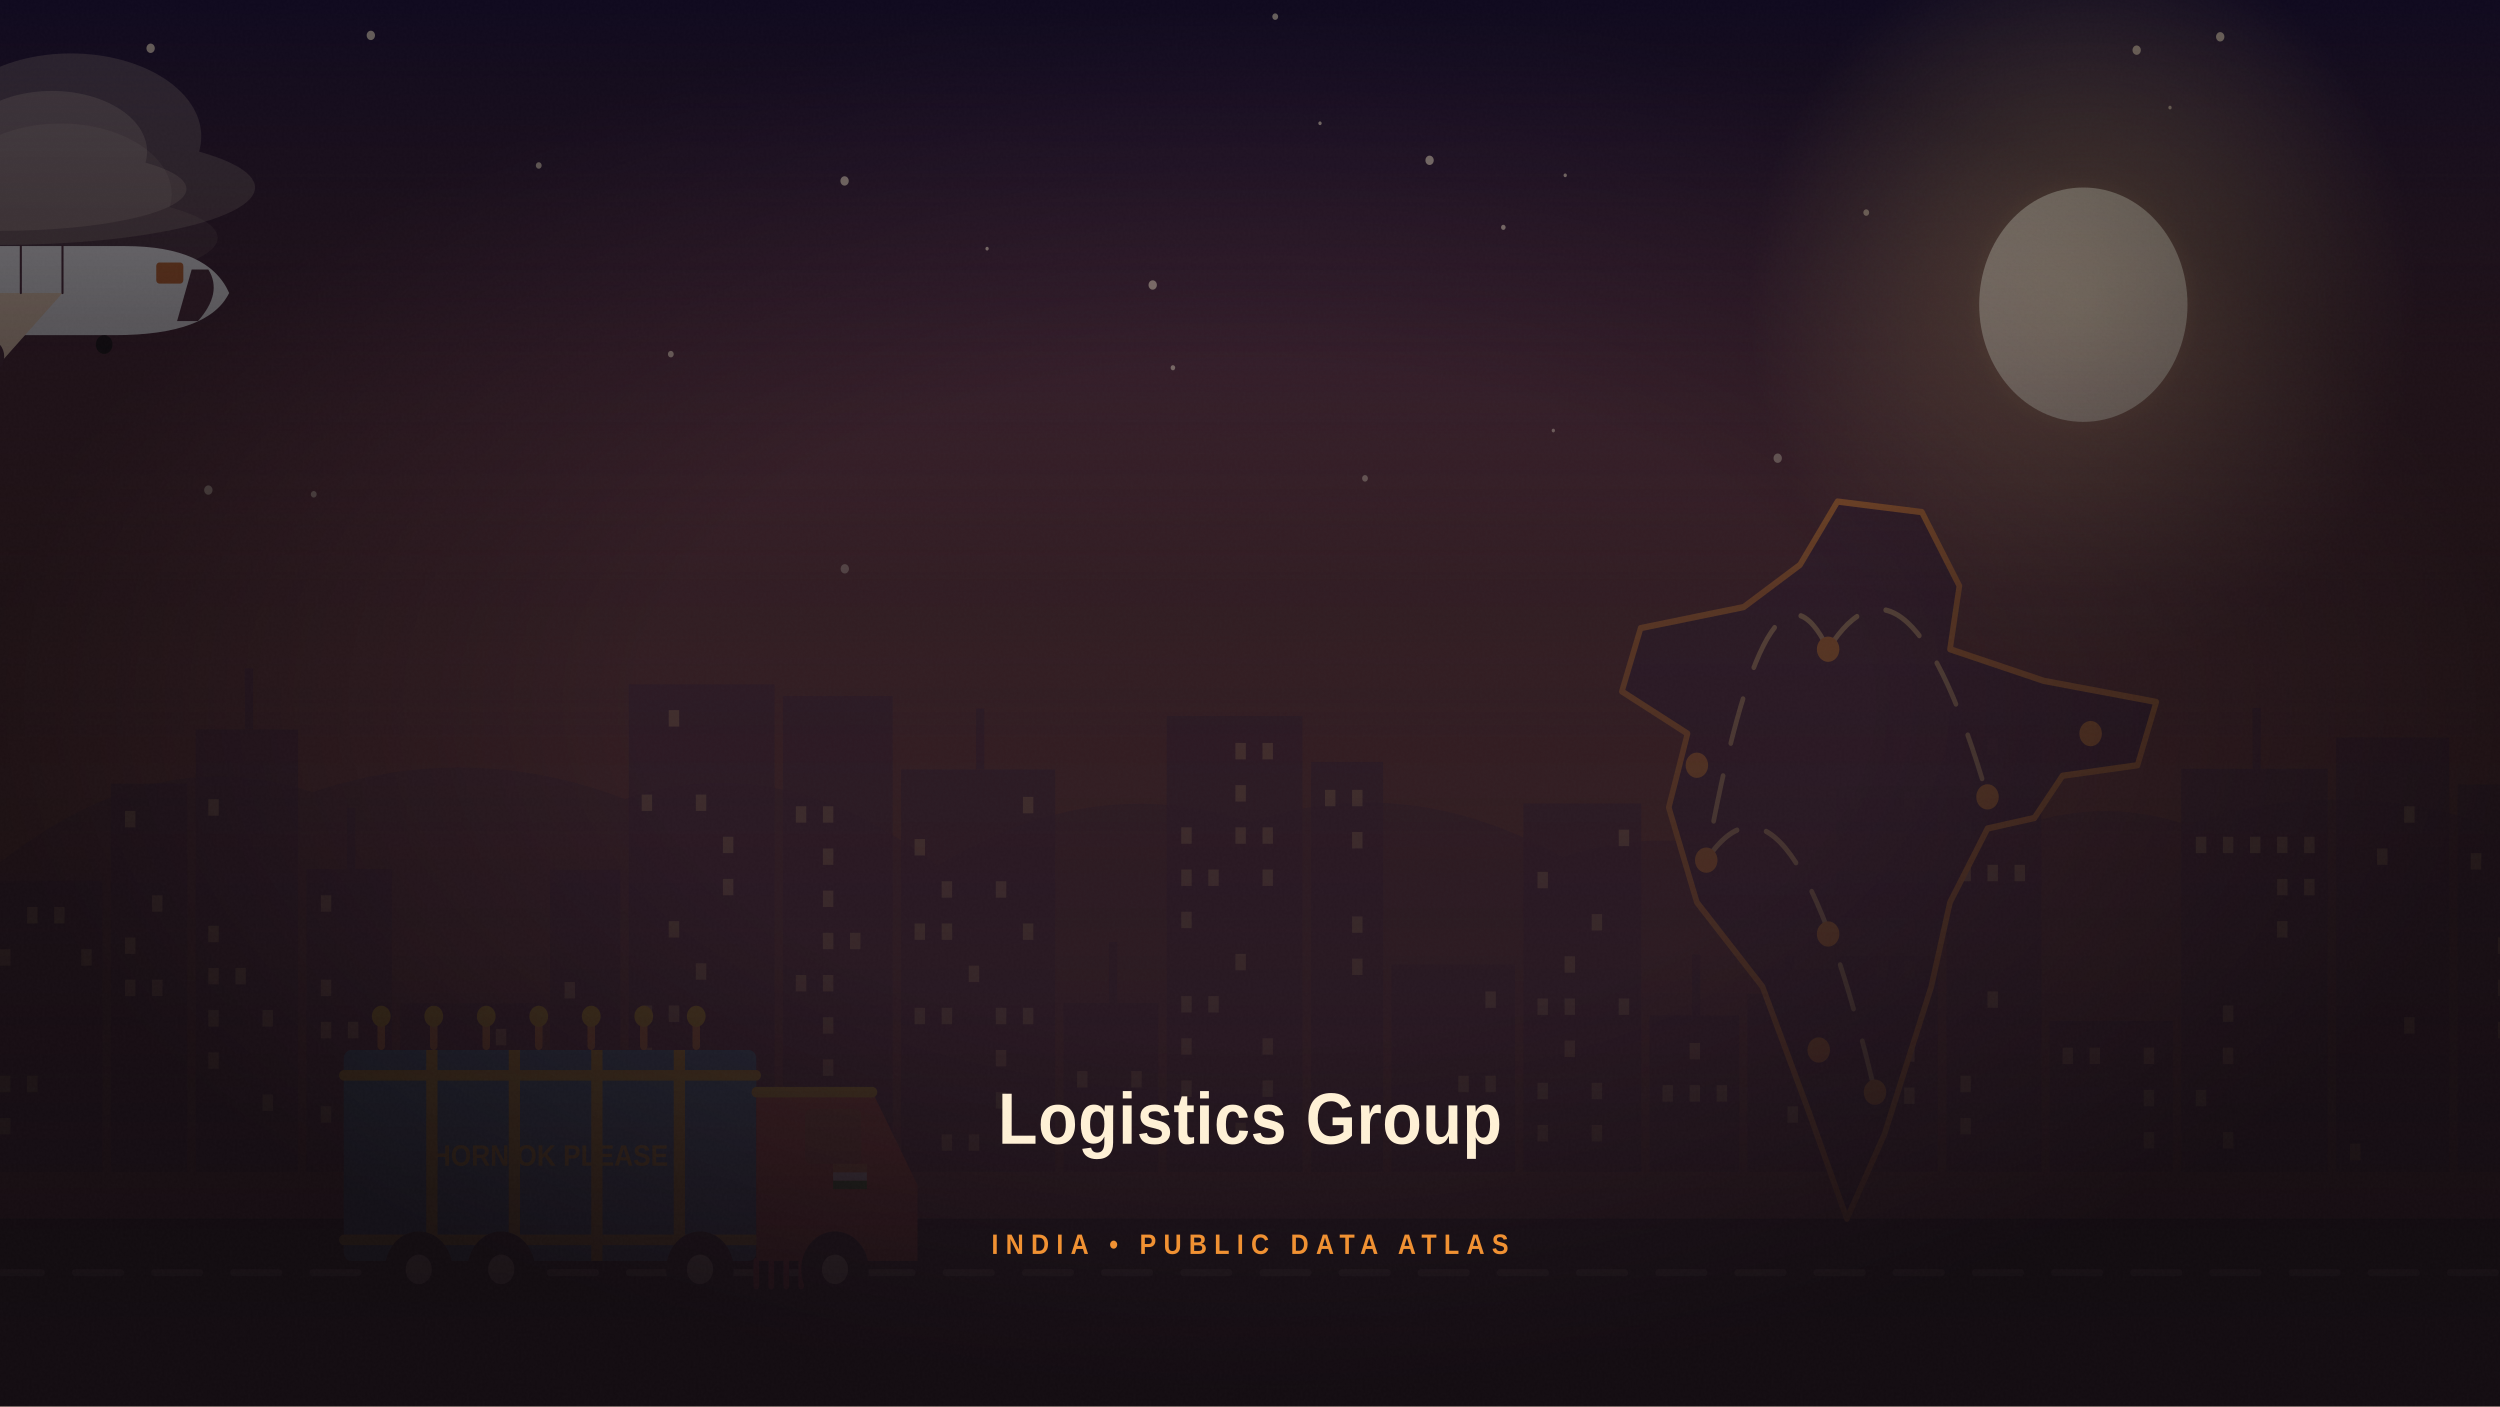
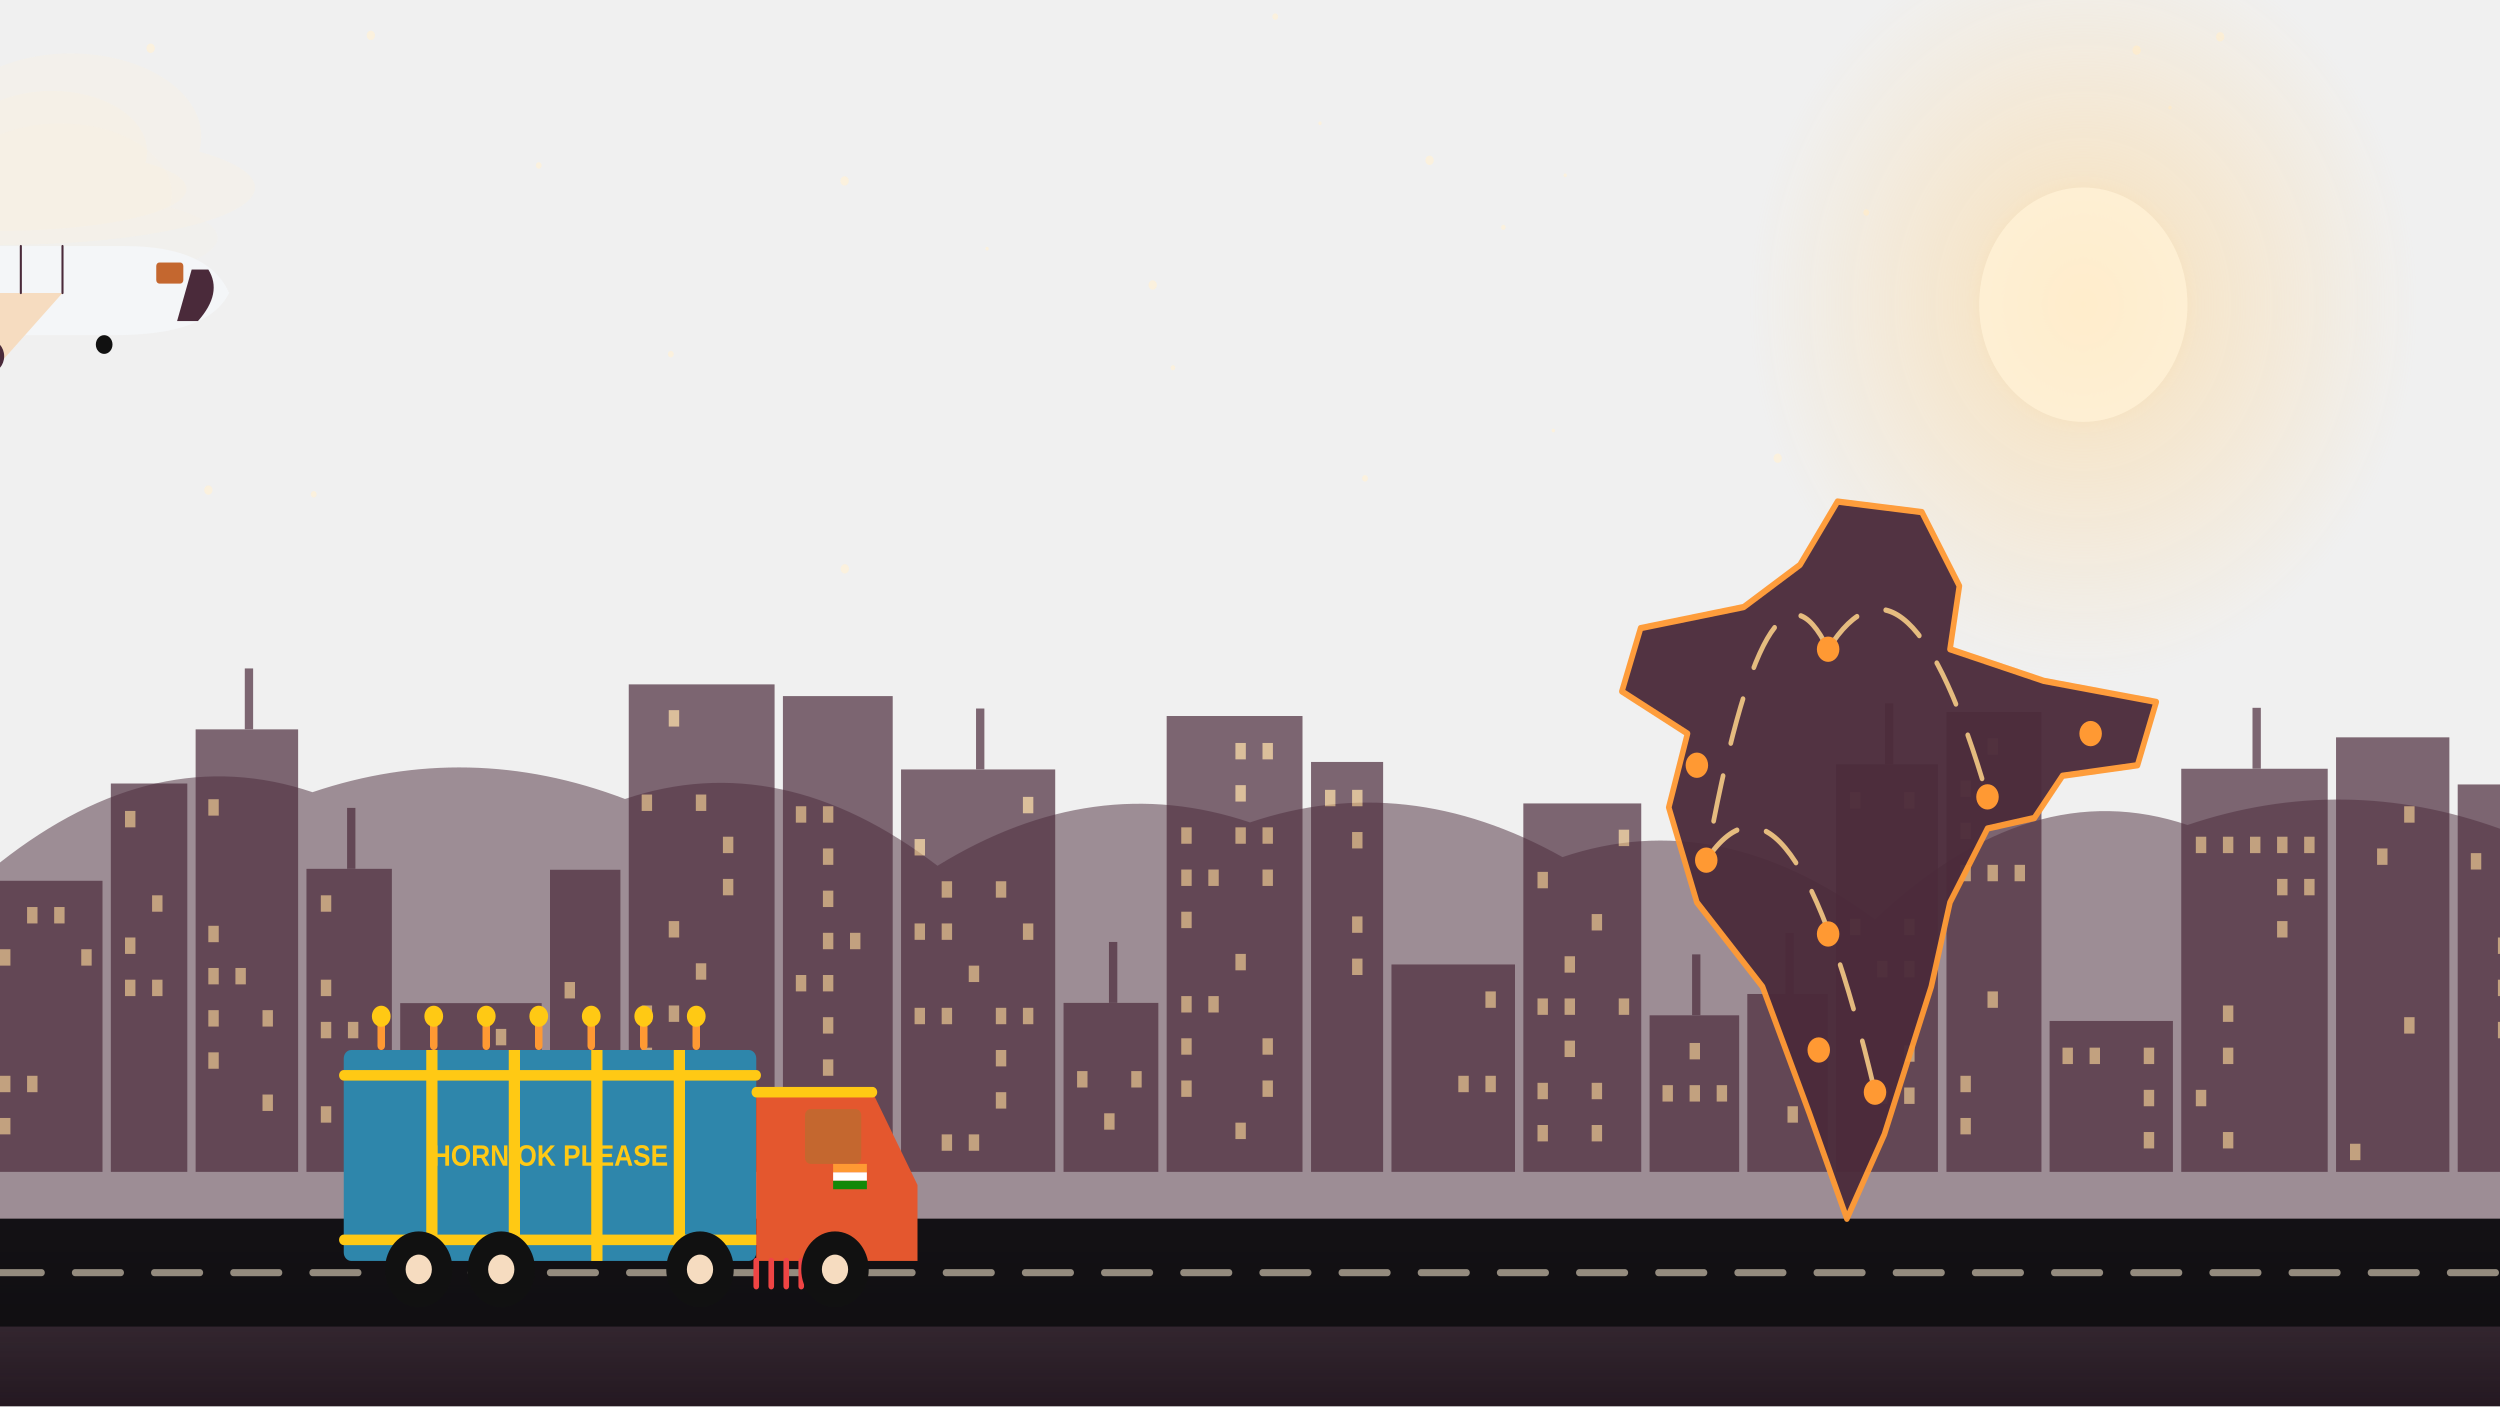
<svg xmlns="http://www.w3.org/2000/svg" viewBox="0 0 1600 900" preserveAspectRatio="xMidYMid slice" role="img" aria-hidden="true">
  <style>
.tw{animation:tw 4s ease-in-out infinite}
@keyframes tw{0%,100%{opacity:.2}50%{opacity:1}}
.rot{transform-box:view-box;transform-origin:0 0;animation:rot 16s linear infinite}
.rot-r{transform-box:view-box;transform-origin:0 0;animation:rot 12s linear infinite reverse}
.rot-slow{transform-box:view-box;transform-origin:0 0;animation:rot 40s linear infinite}
@keyframes rot{to{transform:rotate(360deg)}}
.swing{transform-box:view-box;transform-origin:0 0;animation:swing 5s ease-in-out infinite}
@keyframes swing{0%,100%{transform:rotate(-14deg)}50%{transform:rotate(14deg)}}
.needle{transform-box:view-box;transform-origin:0 0;animation:needle 7s ease-in-out infinite}
@keyframes needle{0%,100%{transform:rotate(-55deg)}60%{transform:rotate(38deg)}}
.smoke{transform-box:fill-box;transform-origin:center;animation:smoke 8s ease-out infinite;opacity:0}
@keyframes smoke{0%{transform:translate(0,0) scale(.5);opacity:0}20%{opacity:.5}100%{transform:translate(46px,-130px) scale(2);opacity:0}}
.bob{animation:bob 6s ease-in-out infinite}
@keyframes bob{50%{transform:translateY(7px)}}
.float{animation:float 7s ease-in-out infinite}
@keyframes float{50%{transform:translateY(-16px)}}
.drift{animation:drift 90s linear infinite}
@keyframes drift{from{transform:translateX(-420px)}to{transform:translateX(1320px)}}
.drive{animation:drive 16s linear infinite}
@keyframes drive{from{transform:translateX(-360px)}to{transform:translateX(1500px)}}
.drive-r{animation:driver 19s linear infinite}
@keyframes driver{from{transform:translateX(1500px)}to{transform:translateX(-360px)}}
.fly{animation:fly 20s linear infinite}
@keyframes fly{from{transform:translate(-360px,50px)}to{transform:translate(1560px,-70px)}}
.pulse{transform-box:fill-box;transform-origin:center;animation:pulse 5s ease-in-out infinite}
@keyframes pulse{50%{transform:scale(1.08);opacity:.75}}
.ping{transform-box:fill-box;transform-origin:center;animation:ping 3.2s ease-out infinite}
@keyframes ping{from{transform:scale(.35);opacity:.9}to{transform:scale(1.7);opacity:0}}
.draw{stroke-dasharray:1000;animation:draw 7s ease-in-out infinite alternate}
@keyframes draw{from{stroke-dashoffset:1000}to{stroke-dashoffset:0}}
.flow{stroke-dasharray:22 16;animation:flow 1.6s linear infinite}
@keyframes flow{to{stroke-dashoffset:-38}}
.wave{animation:wave 6s ease-in-out infinite}
@keyframes wave{50%{transform:translateX(-30px)}}
.drop{animation:drop 3.5s ease-in infinite}
@keyframes drop{0%{transform:translateY(-60px);opacity:0}25%{opacity:1}80%{transform:translateY(0);opacity:1}100%{transform:translateY(8px);opacity:0}}
.scroll{animation:scroll 14s linear infinite}
@keyframes scroll{to{transform:translateX(-120px)}}
@media (prefers-reduced-motion:reduce){*{animation:none!important}.smoke{opacity:.35}}
</style>
  <g transform="scale(1.333333 1.5)">
    <defs>
      <linearGradient id="skylogistics-group" x1="0" y1="0" x2="0" y2="1">
        <stop offset="0" stop-color="#1a1033" />
        <stop offset="1" stop-color="#c4672f" />
      </linearGradient>
      <radialGradient id="glowlogistics-group">
        <stop offset="0" stop-color="#ffd38a" stop-opacity=".95" />
        <stop offset=".35" stop-color="#ffd38a" stop-opacity=".35" />
        <stop offset="1" stop-color="#ffd38a" stop-opacity="0" />
      </radialGradient>
      <linearGradient id="groundlogistics-group" x1="0" y1="0" x2="0" y2="1">
        <stop offset="0" stop-color="#20141d" stop-opacity=".7" />
        <stop offset="1" stop-color="#20141d" />
      </linearGradient>
      <linearGradient id="lowerlogistics-group" x1="0" y1="0" x2="0" y2="1">
        <stop offset="0" stop-color="#20141d" stop-opacity="0" />
        <stop offset=".42" stop-color="#20141d" stop-opacity=".72" />
        <stop offset="1" stop-color="#20141d" stop-opacity=".98" />
      </linearGradient>
      <radialGradient id="vignettelogistics-group">
        <stop offset=".48" stop-color="#000" stop-opacity="0" />
        <stop offset="1" stop-color="#000" stop-opacity=".42" />
      </radialGradient>
      <filter id="grainlogistics-group" x="-5%" y="-5%" width="110%" height="110%">
        <feTurbulence type="fractalNoise" baseFrequency=".8" numOctaves="2" seed="582" />
        <feColorMatrix type="saturate" values="0" />
        <feComponentTransfer>
          <feFuncA type="table" tableValues="0 .12" />
        </feComponentTransfer>
      </filter>
    </defs>
-     <rect width="1200" height="600" fill="url(#skylogistics-group)" />
    <circle cx="563" cy="156.9" r="1.1" fill="#fff1d6" opacity=".7" class="tw" style="animation-delay:2.2s" />
    <circle cx="405.4" cy="77.2" r="2" fill="#fff1d6" opacity=".7" />
    <circle cx="895.8" cy="90.7" r="1.4" fill="#fff1d6" opacity=".7" />
    <circle cx="612.1" cy="7.1" r="1.4" fill="#fff1d6" opacity=".7" class="tw" style="animation-delay:0.8s" />
    <circle cx="721.6" cy="97" r="1.1" fill="#fff1d6" opacity=".7" />
    <circle cx="751.3" cy="74.8" r="0.8" fill="#fff1d6" opacity=".7" />
    <circle cx="405.5" cy="242.7" r="2" fill="#fff1d6" opacity=".7" class="tw" style="animation-delay:3.2s" />
    <circle cx="1065.7" cy="15.7" r="2" fill="#fff1d6" opacity=".7" />
    <circle cx="178" cy="15.1" r="2" fill="#fff1d6" opacity=".7" />
    <circle cx="1041.6" cy="45.9" r="0.8" fill="#fff1d6" opacity=".7" class="tw" style="animation-delay:3.6s" />
    <circle cx="72.3" cy="20.6" r="2" fill="#fff1d6" opacity=".7" />
    <circle cx="473.8" cy="106.1" r="0.8" fill="#fff1d6" opacity=".7" />
    <circle cx="686.2" cy="68.4" r="2" fill="#fff1d6" opacity=".7" class="tw" style="animation-delay:3.5s" />
    <circle cx="1025.6" cy="21.4" r="2" fill="#fff1d6" opacity=".7" />
    <circle cx="745.6" cy="183.7" r="0.8" fill="#fff1d6" opacity=".7" />
    <circle cx="150.6" cy="210.9" r="1.4" fill="#fff1d6" opacity=".7" class="tw" style="animation-delay:1.6s" />
    <circle cx="100" cy="209.1" r="2" fill="#fff1d6" opacity=".7" />
    <circle cx="258.6" cy="70.6" r="1.4" fill="#fff1d6" opacity=".7" />
    <circle cx="853.3" cy="195.5" r="2" fill="#fff1d6" opacity=".7" class="tw" style="animation-delay:3s" />
    <circle cx="77.1" cy="134.5" r="1.1" fill="#fff1d6" opacity=".7" />
    <circle cx="655.2" cy="204.1" r="1.4" fill="#fff1d6" opacity=".7" />
    <circle cx="633.6" cy="52.6" r="0.8" fill="#fff1d6" opacity=".7" class="tw" style="animation-delay:3.2s" />
    <circle cx="553.3" cy="121.6" r="2" fill="#fff1d6" opacity=".7" />
    <circle cx="322" cy="151.1" r="1.4" fill="#fff1d6" opacity=".7" />
    <circle cx="1000" cy="130" r="160" fill="url(#glowlogistics-group)" class="pulse" />
    <circle cx="1000" cy="130" r="50" fill="#fff1d6" opacity=".85" />
    <g class="drift" style="animation-delay:-59.2s" opacity="0.1">
      <g transform="translate(0 101.5)">
        <ellipse cx="0" cy="0" rx="104.5" ry="20.9" fill="#fff1d6" />
        <ellipse cx="-34.8" cy="-13.9" rx="46.5" ry="23.2" fill="#fff1d6" />
        <ellipse cx="29" cy="-18.6" rx="53.4" ry="30.2" fill="#fff1d6" />
      </g>
    </g>
    <g class="drift" style="animation-delay:-7.1s" opacity="0.2">
      <g transform="translate(0 80)">
        <ellipse cx="0" cy="0" rx="122.4" ry="24.5" fill="#fff1d6" />
        <ellipse cx="-40.8" cy="-16.3" rx="54.4" ry="27.2" fill="#fff1d6" />
        <ellipse cx="34" cy="-21.8" rx="62.6" ry="35.4" fill="#fff1d6" />
      </g>
    </g>
    <g class="drift" style="animation-delay:-45.7s" opacity="0.2">
      <g transform="translate(0 80.6)">
        <ellipse cx="0" cy="0" rx="89.5" ry="17.9" fill="#fff1d6" />
        <ellipse cx="-29.8" cy="-11.9" rx="39.8" ry="19.9" fill="#fff1d6" />
        <ellipse cx="24.9" cy="-15.9" rx="45.7" ry="25.9" fill="#fff1d6" />
      </g>
    </g>
    <path d="M-200 600 L-150 332.4 Q-75 309.9 0 368 Q75 315.5 150 338 Q225 315.5 300 340.9 Q375 318.4 450 369.4 Q525 328.4 600 350.9 Q675 328.4 750 365.7 Q825 343.2 900 392.3 Q975 329.5 1050 352 Q1125 329.5 1200 353.6 Q1275 331.1 1350 377.8 L1400 600Z" fill="#4a2a3a" opacity="0.5" />
    <g opacity="0.7">
      <rect x="-20" y="375.8" width="69.2" height="124.2" rx="0" fill="#4a2a3a" />
      <rect x="13" y="387" width="5" height="7" fill="#ffd38a" opacity=".75" />
      <rect x="26" y="387" width="5" height="7" fill="#ffd38a" opacity=".75" class="tw" style="animation-delay:2.6s" />
      <rect x="0" y="405" width="5" height="7" fill="#ffd38a" opacity=".75" />
      <rect x="39" y="405" width="5" height="7" fill="#ffd38a" opacity=".75" />
      <rect x="0" y="459" width="5" height="7" fill="#ffd38a" opacity=".75" />
      <rect x="13" y="459" width="5" height="7" fill="#ffd38a" opacity=".75" class="tw" style="animation-delay:3.2s" />
      <rect x="0" y="477" width="5" height="7" fill="#ffd38a" opacity=".75" class="tw" style="animation-delay:2.2s" />
      <rect x="53.2" y="334.3" width="36.7" height="165.7" rx="0" fill="#4a2a3a" />
      <rect x="60" y="346" width="5" height="7" fill="#ffd38a" opacity=".75" class="tw" style="animation-delay:1.8s" />
      <rect x="73" y="382" width="5" height="7" fill="#ffd38a" opacity=".75" />
      <rect x="60" y="400" width="5" height="7" fill="#ffd38a" opacity=".75" class="tw" style="animation-delay:1.5s" />
      <rect x="60" y="418" width="5" height="7" fill="#ffd38a" opacity=".75" />
      <rect x="73" y="418" width="5" height="7" fill="#ffd38a" opacity=".75" />
      <rect x="93.9" y="311.2" width="49.2" height="188.8" rx="0" fill="#4a2a3a" />
      <rect x="117.5" y="285.2" width="4" height="26" rx="0" fill="#4a2a3a" />
      <rect x="100" y="341" width="5" height="7" fill="#ffd38a" opacity=".75" />
      <rect x="100" y="395" width="5" height="7" fill="#ffd38a" opacity=".75" />
      <rect x="100" y="413" width="5" height="7" fill="#ffd38a" opacity=".75" />
      <rect x="113" y="413" width="5" height="7" fill="#ffd38a" opacity=".75" />
      <rect x="100" y="431" width="5" height="7" fill="#ffd38a" opacity=".75" class="tw" style="animation-delay:2.5s" />
      <rect x="126" y="431" width="5" height="7" fill="#ffd38a" opacity=".75" />
      <rect x="100" y="449" width="5" height="7" fill="#ffd38a" opacity=".75" />
      <rect x="126" y="467" width="5" height="7" fill="#ffd38a" opacity=".75" class="tw" style="animation-delay:3.3s" />
      <rect x="147.1" y="370.7" width="41" height="129.3" rx="0" fill="#4a2a3a" />
      <rect x="166.6" y="344.7" width="4" height="26" rx="0" fill="#4a2a3a" />
      <rect x="154" y="382" width="5" height="7" fill="#ffd38a" opacity=".75" class="tw" style="animation-delay:0.5s" />
      <rect x="154" y="418" width="5" height="7" fill="#ffd38a" opacity=".75" />
      <rect x="154" y="436" width="5" height="7" fill="#ffd38a" opacity=".75" class="tw" style="animation-delay:2.2s" />
      <rect x="167" y="436" width="5" height="7" fill="#ffd38a" opacity=".75" class="tw" style="animation-delay:0.3s" />
      <rect x="154" y="472" width="5" height="7" fill="#ffd38a" opacity=".75" />
      <rect x="192.1" y="428" width="67.9" height="72" rx="0" fill="#4a2a3a" />
      <rect x="238" y="439" width="5" height="7" fill="#ffd38a" opacity=".75" />
      <rect x="212" y="457" width="5" height="7" fill="#ffd38a" opacity=".75" />
      <rect x="264" y="371.1" width="33.8" height="128.9" rx="0" fill="#4a2a3a" />
      <rect x="271" y="419" width="5" height="7" fill="#ffd38a" opacity=".75" />
      <rect x="284" y="455" width="5" height="7" fill="#ffd38a" opacity=".75" />
      <rect x="271" y="473" width="5" height="7" fill="#ffd38a" opacity=".75" />
      <rect x="284" y="473" width="5" height="7" fill="#ffd38a" opacity=".75" />
      <rect x="301.8" y="292" width="70" height="208" rx="0" fill="#4a2a3a" />
      <rect x="321" y="303" width="5" height="7" fill="#ffd38a" opacity=".75" />
      <rect x="308" y="339" width="5" height="7" fill="#ffd38a" opacity=".75" class="tw" style="animation-delay:3.3s" />
      <rect x="334" y="339" width="5" height="7" fill="#ffd38a" opacity=".75" class="tw" style="animation-delay:1.1s" />
      <rect x="347" y="357" width="5" height="7" fill="#ffd38a" opacity=".75" />
      <rect x="347" y="375" width="5" height="7" fill="#ffd38a" opacity=".75" class="tw" style="animation-delay:3.2s" />
      <rect x="321" y="393" width="5" height="7" fill="#ffd38a" opacity=".75" />
      <rect x="334" y="411" width="5" height="7" fill="#ffd38a" opacity=".75" />
      <rect x="308" y="429" width="5" height="7" fill="#ffd38a" opacity=".75" />
      <rect x="321" y="429" width="5" height="7" fill="#ffd38a" opacity=".75" />
      <rect x="308" y="447" width="5" height="7" fill="#ffd38a" opacity=".75" />
      <rect x="308" y="465" width="5" height="7" fill="#ffd38a" opacity=".75" />
      <rect x="347" y="483" width="5" height="7" fill="#ffd38a" opacity=".75" />
      <rect x="375.8" y="297" width="52.7" height="203" rx="0" fill="#4a2a3a" />
      <rect x="382" y="344" width="5" height="7" fill="#ffd38a" opacity=".75" />
      <rect x="395" y="344" width="5" height="7" fill="#ffd38a" opacity=".75" class="tw" style="animation-delay:2.9s" />
      <rect x="395" y="362" width="5" height="7" fill="#ffd38a" opacity=".75" />
      <rect x="395" y="380" width="5" height="7" fill="#ffd38a" opacity=".75" class="tw" style="animation-delay:1.5s" />
      <rect x="395" y="398" width="5" height="7" fill="#ffd38a" opacity=".75" />
      <rect x="408" y="398" width="5" height="7" fill="#ffd38a" opacity=".75" />
      <rect x="382" y="416" width="5" height="7" fill="#ffd38a" opacity=".75" class="tw" style="animation-delay:2.7s" />
      <rect x="395" y="416" width="5" height="7" fill="#ffd38a" opacity=".75" />
      <rect x="395" y="434" width="5" height="7" fill="#ffd38a" opacity=".75" />
      <rect x="395" y="452" width="5" height="7" fill="#ffd38a" opacity=".75" />
      <rect x="395" y="488" width="5" height="7" fill="#ffd38a" opacity=".75" />
      <rect x="432.5" y="328.3" width="74" height="171.7" rx="0" fill="#4a2a3a" />
      <rect x="468.5" y="302.3" width="4" height="26" rx="0" fill="#4a2a3a" />
      <rect x="491" y="340" width="5" height="7" fill="#ffd38a" opacity=".75" class="tw" style="animation-delay:2.7s" />
      <rect x="439" y="358" width="5" height="7" fill="#ffd38a" opacity=".75" />
      <rect x="452" y="376" width="5" height="7" fill="#ffd38a" opacity=".75" />
      <rect x="478" y="376" width="5" height="7" fill="#ffd38a" opacity=".75" />
      <rect x="439" y="394" width="5" height="7" fill="#ffd38a" opacity=".75" />
      <rect x="452" y="394" width="5" height="7" fill="#ffd38a" opacity=".75" />
      <rect x="491" y="394" width="5" height="7" fill="#ffd38a" opacity=".75" />
      <rect x="465" y="412" width="5" height="7" fill="#ffd38a" opacity=".75" />
      <rect x="439" y="430" width="5" height="7" fill="#ffd38a" opacity=".75" class="tw" style="animation-delay:0.8s" />
      <rect x="452" y="430" width="5" height="7" fill="#ffd38a" opacity=".75" />
      <rect x="478" y="430" width="5" height="7" fill="#ffd38a" opacity=".75" class="tw" style="animation-delay:2.5s" />
      <rect x="491" y="430" width="5" height="7" fill="#ffd38a" opacity=".75" />
      <rect x="478" y="448" width="5" height="7" fill="#ffd38a" opacity=".75" />
      <rect x="478" y="466" width="5" height="7" fill="#ffd38a" opacity=".75" class="tw" style="animation-delay:2.1s" />
      <rect x="452" y="484" width="5" height="7" fill="#ffd38a" opacity=".75" />
      <rect x="465" y="484" width="5" height="7" fill="#ffd38a" opacity=".75" />
      <rect x="510.5" y="427.9" width="45.5" height="72.1" rx="0" fill="#4a2a3a" />
      <rect x="532.3" y="401.9" width="4" height="26" rx="0" fill="#4a2a3a" />
      <rect x="517" y="457" width="5" height="7" fill="#ffd38a" opacity=".75" />
      <rect x="543" y="457" width="5" height="7" fill="#ffd38a" opacity=".75" />
      <rect x="530" y="475" width="5" height="7" fill="#ffd38a" opacity=".75" />
      <rect x="560" y="305.5" width="65.2" height="194.5" rx="0" fill="#4a2a3a" />
      <rect x="593" y="317" width="5" height="7" fill="#ffd38a" opacity=".75" class="tw" style="animation-delay:2.1s" />
      <rect x="606" y="317" width="5" height="7" fill="#ffd38a" opacity=".75" class="tw" style="animation-delay:1.5s" />
      <rect x="593" y="335" width="5" height="7" fill="#ffd38a" opacity=".75" />
      <rect x="567" y="353" width="5" height="7" fill="#ffd38a" opacity=".75" />
      <rect x="593" y="353" width="5" height="7" fill="#ffd38a" opacity=".75" class="tw" style="animation-delay:3.1s" />
      <rect x="606" y="353" width="5" height="7" fill="#ffd38a" opacity=".75" />
      <rect x="567" y="371" width="5" height="7" fill="#ffd38a" opacity=".75" />
      <rect x="580" y="371" width="5" height="7" fill="#ffd38a" opacity=".75" />
      <rect x="606" y="371" width="5" height="7" fill="#ffd38a" opacity=".75" class="tw" style="animation-delay:2.6s" />
      <rect x="567" y="389" width="5" height="7" fill="#ffd38a" opacity=".75" />
      <rect x="593" y="407" width="5" height="7" fill="#ffd38a" opacity=".75" />
      <rect x="567" y="425" width="5" height="7" fill="#ffd38a" opacity=".75" />
      <rect x="580" y="425" width="5" height="7" fill="#ffd38a" opacity=".75" />
      <rect x="567" y="443" width="5" height="7" fill="#ffd38a" opacity=".75" class="tw" style="animation-delay:2.9s" />
      <rect x="606" y="443" width="5" height="7" fill="#ffd38a" opacity=".75" class="tw" style="animation-delay:0.7s" />
      <rect x="567" y="461" width="5" height="7" fill="#ffd38a" opacity=".75" class="tw" style="animation-delay:0.3s" />
      <rect x="606" y="461" width="5" height="7" fill="#ffd38a" opacity=".75" class="tw" style="animation-delay:1s" />
      <rect x="593" y="479" width="5" height="7" fill="#ffd38a" opacity=".75" />
      <rect x="629.3" y="325.1" width="34.6" height="174.9" rx="0" fill="#4a2a3a" />
      <rect x="636" y="337" width="5" height="7" fill="#ffd38a" opacity=".75" class="tw" style="animation-delay:1.4s" />
      <rect x="649" y="337" width="5" height="7" fill="#ffd38a" opacity=".75" />
      <rect x="649" y="355" width="5" height="7" fill="#ffd38a" opacity=".75" />
      <rect x="649" y="391" width="5" height="7" fill="#ffd38a" opacity=".75" />
      <rect x="649" y="409" width="5" height="7" fill="#ffd38a" opacity=".75" class="tw" style="animation-delay:3.7s" />
      <rect x="667.9" y="411.5" width="59.3" height="88.5" rx="0" fill="#4a2a3a" />
      <rect x="713" y="423" width="5" height="7" fill="#ffd38a" opacity=".75" />
      <rect x="700" y="459" width="5" height="7" fill="#ffd38a" opacity=".75" />
      <rect x="713" y="459" width="5" height="7" fill="#ffd38a" opacity=".75" class="tw" style="animation-delay:1.6s" />
      <rect x="731.2" y="342.8" width="56.6" height="157.2" rx="0" fill="#4a2a3a" />
      <rect x="777" y="354" width="5" height="7" fill="#ffd38a" opacity=".75" />
      <rect x="738" y="372" width="5" height="7" fill="#ffd38a" opacity=".75" class="tw" style="animation-delay:0.7s" />
      <rect x="764" y="390" width="5" height="7" fill="#ffd38a" opacity=".75" />
      <rect x="751" y="408" width="5" height="7" fill="#ffd38a" opacity=".75" class="tw" style="animation-delay:1.2s" />
      <rect x="738" y="426" width="5" height="7" fill="#ffd38a" opacity=".75" class="tw" style="animation-delay:1.8s" />
      <rect x="751" y="426" width="5" height="7" fill="#ffd38a" opacity=".75" />
      <rect x="777" y="426" width="5" height="7" fill="#ffd38a" opacity=".75" class="tw" style="animation-delay:3.4s" />
      <rect x="751" y="444" width="5" height="7" fill="#ffd38a" opacity=".75" />
      <rect x="738" y="462" width="5" height="7" fill="#ffd38a" opacity=".75" />
      <rect x="764" y="462" width="5" height="7" fill="#ffd38a" opacity=".75" class="tw" style="animation-delay:3.1s" />
      <rect x="738" y="480" width="5" height="7" fill="#ffd38a" opacity=".75" />
      <rect x="764" y="480" width="5" height="7" fill="#ffd38a" opacity=".75" />
      <rect x="791.8" y="433.2" width="43" height="66.8" rx="0" fill="#4a2a3a" />
      <rect x="812.2" y="407.2" width="4" height="26" rx="0" fill="#4a2a3a" />
      <rect x="811" y="445" width="5" height="7" fill="#ffd38a" opacity=".75" class="tw" style="animation-delay:3.5s" />
      <rect x="798" y="463" width="5" height="7" fill="#ffd38a" opacity=".75" class="tw" style="animation-delay:3.4s" />
      <rect x="811" y="463" width="5" height="7" fill="#ffd38a" opacity=".75" class="tw" style="animation-delay:1.4s" />
      <rect x="824" y="463" width="5" height="7" fill="#ffd38a" opacity=".75" />
      <rect x="838.7" y="424.1" width="38.6" height="75.9" rx="0" fill="#4a2a3a" />
      <rect x="857" y="398.1" width="4" height="26" rx="0" fill="#4a2a3a" />
      <rect x="858" y="472" width="5" height="7" fill="#ffd38a" opacity=".75" class="tw" style="animation-delay:1.5s" />
      <rect x="881.3" y="326.1" width="48.9" height="173.9" rx="0" fill="#4a2a3a" />
      <rect x="904.8" y="300.1" width="4" height="26" rx="0" fill="#4a2a3a" />
      <rect x="888" y="338" width="5" height="7" fill="#ffd38a" opacity=".75" class="tw" style="animation-delay:3.4s" />
      <rect x="914" y="338" width="5" height="7" fill="#ffd38a" opacity=".75" />
      <rect x="888" y="392" width="5" height="7" fill="#ffd38a" opacity=".75" />
      <rect x="914" y="392" width="5" height="7" fill="#ffd38a" opacity=".75" />
      <rect x="901" y="410" width="5" height="7" fill="#ffd38a" opacity=".75" class="tw" style="animation-delay:0.2s" />
      <rect x="914" y="410" width="5" height="7" fill="#ffd38a" opacity=".75" class="tw" style="animation-delay:3.2s" />
      <rect x="914" y="446" width="5" height="7" fill="#ffd38a" opacity=".75" />
      <rect x="901" y="464" width="5" height="7" fill="#ffd38a" opacity=".75" />
      <rect x="914" y="464" width="5" height="7" fill="#ffd38a" opacity=".75" />
      <rect x="934.3" y="303.8" width="45.6" height="196.2" rx="0" fill="#4a2a3a" />
      <rect x="954" y="315" width="5" height="7" fill="#ffd38a" opacity=".75" />
      <rect x="941" y="333" width="5" height="7" fill="#ffd38a" opacity=".75" />
      <rect x="941" y="351" width="5" height="7" fill="#ffd38a" opacity=".75" />
      <rect x="941" y="369" width="5" height="7" fill="#ffd38a" opacity=".75" />
      <rect x="954" y="369" width="5" height="7" fill="#ffd38a" opacity=".75" />
      <rect x="967" y="369" width="5" height="7" fill="#ffd38a" opacity=".75" class="tw" style="animation-delay:2.3s" />
      <rect x="954" y="423" width="5" height="7" fill="#ffd38a" opacity=".75" />
      <rect x="941" y="459" width="5" height="7" fill="#ffd38a" opacity=".75" />
      <rect x="941" y="477" width="5" height="7" fill="#ffd38a" opacity=".75" class="tw" style="animation-delay:1.7s" />
      <rect x="983.8" y="435.6" width="59.2" height="64.4" rx="0" fill="#4a2a3a" />
      <rect x="990" y="447" width="5" height="7" fill="#ffd38a" opacity=".75" class="tw" style="animation-delay:1.6s" />
      <rect x="1003" y="447" width="5" height="7" fill="#ffd38a" opacity=".75" />
      <rect x="1029" y="447" width="5" height="7" fill="#ffd38a" opacity=".75" class="tw" style="animation-delay:3.4s" />
      <rect x="1029" y="465" width="5" height="7" fill="#ffd38a" opacity=".75" />
      <rect x="1029" y="483" width="5" height="7" fill="#ffd38a" opacity=".75" class="tw" style="animation-delay:3.3s" />
      <rect x="1047" y="328" width="70.3" height="172" rx="0" fill="#4a2a3a" />
      <rect x="1081.2" y="302" width="4" height="26" rx="0" fill="#4a2a3a" />
      <rect x="1054" y="357" width="5" height="7" fill="#ffd38a" opacity=".75" />
      <rect x="1067" y="357" width="5" height="7" fill="#ffd38a" opacity=".75" />
      <rect x="1080" y="357" width="5" height="7" fill="#ffd38a" opacity=".75" class="tw" style="animation-delay:2.5s" />
      <rect x="1093" y="357" width="5" height="7" fill="#ffd38a" opacity=".75" />
      <rect x="1106" y="357" width="5" height="7" fill="#ffd38a" opacity=".75" class="tw" style="animation-delay:1.5s" />
      <rect x="1093" y="375" width="5" height="7" fill="#ffd38a" opacity=".75" />
      <rect x="1106" y="375" width="5" height="7" fill="#ffd38a" opacity=".75" class="tw" style="animation-delay:0.2s" />
      <rect x="1093" y="393" width="5" height="7" fill="#ffd38a" opacity=".75" />
      <rect x="1067" y="429" width="5" height="7" fill="#ffd38a" opacity=".75" />
      <rect x="1067" y="447" width="5" height="7" fill="#ffd38a" opacity=".75" />
      <rect x="1054" y="465" width="5" height="7" fill="#ffd38a" opacity=".75" />
      <rect x="1067" y="483" width="5" height="7" fill="#ffd38a" opacity=".75" />
      <rect x="1121.3" y="314.6" width="54.4" height="185.4" rx="0" fill="#4a2a3a" />
      <rect x="1154" y="344" width="5" height="7" fill="#ffd38a" opacity=".75" />
      <rect x="1141" y="362" width="5" height="7" fill="#ffd38a" opacity=".75" />
      <rect x="1154" y="434" width="5" height="7" fill="#ffd38a" opacity=".75" />
      <rect x="1128" y="488" width="5" height="7" fill="#ffd38a" opacity=".75" class="tw" style="animation-delay:3.4s" />
      <rect x="1179.7" y="334.7" width="68.3" height="165.3" rx="0" fill="#4a2a3a" />
      <rect x="1225" y="346" width="5" height="7" fill="#ffd38a" opacity=".75" />
      <rect x="1186" y="364" width="5" height="7" fill="#ffd38a" opacity=".75" />
      <rect x="1238" y="364" width="5" height="7" fill="#ffd38a" opacity=".75" />
      <rect x="1225" y="382" width="5" height="7" fill="#ffd38a" opacity=".75" />
      <rect x="1238" y="382" width="5" height="7" fill="#ffd38a" opacity=".75" />
      <rect x="1199" y="400" width="5" height="7" fill="#ffd38a" opacity=".75" />
      <rect x="1199" y="418" width="5" height="7" fill="#ffd38a" opacity=".75" />
      <rect x="1212" y="418" width="5" height="7" fill="#ffd38a" opacity=".75" />
      <rect x="1199" y="436" width="5" height="7" fill="#ffd38a" opacity=".75" />
      <rect x="1212" y="454" width="5" height="7" fill="#ffd38a" opacity=".75" />
      <rect x="1238" y="454" width="5" height="7" fill="#ffd38a" opacity=".75" />
    </g>
    <rect x="-10" y="520" width="1220" height="90" rx="0" fill="url(#groundlogistics-group)" />
    <rect x="-10" y="520" width="1220" height="46" rx="0" fill="#0b0b0d" opacity=".85" />
    <path d="M-40 543.0H1240" fill="none" stroke="#fff1d6" stroke-width="3" stroke-linecap="round" stroke-linejoin="round" class="flow" opacity=".55" />
    <g class="drive">
      <g transform="translate(300 556) scale(0.9)">
        <rect x="-150" y="-120" width="220" height="100" rx="4" fill="#2e86ab" />
        <rect x="-106" y="-120" width="6" height="100" rx="0" fill="#ffc914" />
        <rect x="-62" y="-120" width="6" height="100" rx="0" fill="#ffc914" />
        <rect x="-18" y="-120" width="6" height="100" rx="0" fill="#ffc914" />
        <rect x="26" y="-120" width="6" height="100" rx="0" fill="#ffc914" />
        <path d="M-150 -108 H70 M-150 -30 H70" fill="none" stroke="#ffc914" stroke-width="5" stroke-linecap="round" stroke-linejoin="round" />
        <path d="M70 -100 H132 L156 -56 V-20 H70Z" fill="#e4572e" />
        <rect x="96" y="-92" width="30" height="26" rx="3" fill="#c4672f" />
        <path d="M70 -100 H132" fill="none" stroke="#ffc914" stroke-width="5" stroke-linecap="round" stroke-linejoin="round" />
        <path d="M-130 -122 v-12" fill="none" stroke="#ff9933" stroke-width="4" stroke-linecap="round" stroke-linejoin="round" />
        <circle cx="-130" cy="-136" r="5" fill="#ffc914" />
        <path d="M-102 -122 v-12" fill="none" stroke="#ff9933" stroke-width="4" stroke-linecap="round" stroke-linejoin="round" />
        <circle cx="-102" cy="-136" r="5" fill="#ffc914" />
        <path d="M-74 -122 v-12" fill="none" stroke="#ff9933" stroke-width="4" stroke-linecap="round" stroke-linejoin="round" />
        <circle cx="-74" cy="-136" r="5" fill="#ffc914" />
        <path d="M-46 -122 v-12" fill="none" stroke="#ff9933" stroke-width="4" stroke-linecap="round" stroke-linejoin="round" />
        <circle cx="-46" cy="-136" r="5" fill="#ffc914" />
        <path d="M-18 -122 v-12" fill="none" stroke="#ff9933" stroke-width="4" stroke-linecap="round" stroke-linejoin="round" />
        <circle cx="-18" cy="-136" r="5" fill="#ffc914" />
        <path d="M10 -122 v-12" fill="none" stroke="#ff9933" stroke-width="4" stroke-linecap="round" stroke-linejoin="round" />
        <circle cx="10" cy="-136" r="5" fill="#ffc914" />
        <path d="M38 -122 v-12" fill="none" stroke="#ff9933" stroke-width="4" stroke-linecap="round" stroke-linejoin="round" />
        <circle cx="38" cy="-136" r="5" fill="#ffc914" />
        <path d="M70 -20 v12" fill="none" stroke="#ef4444" stroke-width="3" stroke-linecap="round" stroke-linejoin="round" />
        <path d="M78 -20 v12" fill="none" stroke="#ef4444" stroke-width="3" stroke-linecap="round" stroke-linejoin="round" />
        <path d="M86 -20 v12" fill="none" stroke="#ef4444" stroke-width="3" stroke-linecap="round" stroke-linejoin="round" />
        <path d="M94 -20 v12" fill="none" stroke="#ef4444" stroke-width="3" stroke-linecap="round" stroke-linejoin="round" />
        <path d="M102 -20 v12" fill="none" stroke="#ef4444" stroke-width="3" stroke-linecap="round" stroke-linejoin="round" />
        <g transform="translate(-110 -16)">
          <g class="rot">
            <circle cx="0" cy="0" r="18" fill="#111" />
            <circle cx="0" cy="0" r="7" fill="#f6dcc0" />
          </g>
        </g>
        <g transform="translate(-66 -16)">
          <g class="rot">
            <circle cx="0" cy="0" r="18" fill="#111" />
            <circle cx="0" cy="0" r="7" fill="#f6dcc0" />
          </g>
        </g>
        <g transform="translate(40 -16)">
          <g class="rot">
            <circle cx="0" cy="0" r="18" fill="#111" />
            <circle cx="0" cy="0" r="7" fill="#f6dcc0" />
          </g>
        </g>
        <g transform="translate(112 -16)">
          <g class="rot">
            <circle cx="0" cy="0" r="18" fill="#111" />
            <circle cx="0" cy="0" r="7" fill="#f6dcc0" />
          </g>
        </g>
        <text x="-40" y="-70" font-family="Arial, Helvetica, sans-serif" font-size="14" font-weight="700" text-anchor="middle" dominant-baseline="central" fill="#ffc914">HORN OK PLEASE</text>
        <rect x="111" y="-66" width="18" height="4" rx="0" fill="#ff9933" />
        <rect x="111" y="-62" width="18" height="4" rx="0" fill="#ffffff" />
        <rect x="111" y="-58" width="18" height="4" rx="0" fill="#138808" />
      </g>
    </g>
    <g transform="translate(900 520) scale(0.9)">
      <g transform="scale(1)">
        <path d="M-20 -340 L25 -335 L45 -300 L40 -270 L90 -255 L150 -245 L140 -215 L100 -210 L85 -190 L60 -185 L40 -150 L30 -110 L5 -40 L-15 0 L-35 -50 L-60 -110 L-95 -150 L-110 -195 L-100 -230 L-135 -250 L-125 -280 L-70 -290 L-40 -310Z" fill="#4a2a3a" stroke="#ff9933" stroke-width="3" stroke-linecap="round" stroke-linejoin="round" opacity=".95" />
      </g>
    </g>
    <g transform="translate(900 520) scale(0.9)">
      <path d="M-25 -270 Q-57.5 -330 -90 -170" fill="none" stroke="#ffd38a" stroke-width="2.5" stroke-linecap="round" stroke-linejoin="round" class="flow" opacity=".85" />
      <path d="M-25 -270 Q17.5 -330 60 -200" fill="none" stroke="#ffd38a" stroke-width="2.5" stroke-linecap="round" stroke-linejoin="round" class="flow" opacity=".85" />
      <path d="M-90 -170 Q-45 -230 0 -60" fill="none" stroke="#ffd38a" stroke-width="2.5" stroke-linecap="round" stroke-linejoin="round" class="flow" opacity=".85" />
      <circle cx="-25" cy="-270" r="6" fill="#ff9933" class="pulse" />
      <circle cx="-90" cy="-170" r="6" fill="#ff9933" class="pulse" />
      <circle cx="60" cy="-200" r="6" fill="#ff9933" class="pulse" />
      <circle cx="0" cy="-60" r="6" fill="#ff9933" class="pulse" />
      <circle cx="-30" cy="-80" r="6" fill="#ff9933" class="pulse" />
      <circle cx="-25" cy="-135" r="6" fill="#ff9933" class="pulse" />
      <circle cx="-95" cy="-215" r="6" fill="#ff9933" class="pulse" />
      <circle cx="115" cy="-230" r="6" fill="#ff9933" class="pulse" />
    </g>
    <g class="fly">
      <g transform="translate(0 150) scale(0.5)">
        <path d="M-190 -50 Q-200 -86 -150 -90 H120 Q200 -90 220 -50 Q200 -14 110 -14 H-150Z" fill="#f4f6f8" />
        <path d="M-190 -50 L-216 -150 H-176 L-130 -88Z" fill="#ff9933" />
        <path d="M-120 -14 H-60 V-86 H-120Z" fill="#4a2a3a" opacity=".4" />
        <path d="M-20 -50 L-70 20 H-10 L60 -50Z" fill="#f6dcc0" />
        <path d="M-100 -50 V-90" fill="none" stroke="#4a2a3a" stroke-width="2" stroke-linecap="round" stroke-linejoin="round" />
        <path d="M-60 -50 V-90" fill="none" stroke="#4a2a3a" stroke-width="2" stroke-linecap="round" stroke-linejoin="round" />
        <path d="M-20 -50 V-90" fill="none" stroke="#4a2a3a" stroke-width="2" stroke-linecap="round" stroke-linejoin="round" />
        <path d="M20 -50 V-90" fill="none" stroke="#4a2a3a" stroke-width="2" stroke-linecap="round" stroke-linejoin="round" />
        <path d="M60 -50 V-90" fill="none" stroke="#4a2a3a" stroke-width="2" stroke-linecap="round" stroke-linejoin="round" />
        <path d="M200 -70 Q214 -50 190 -26 L170 -26 L184 -70Z" fill="#4a2a3a" />
        <rect x="150" y="-76" width="26" height="18" rx="3" fill="#c4672f" />
        <circle cx="-10" cy="4" r="14" fill="#4a2a3a" />
        <circle cx="100" cy="-6" r="8" fill="#111" />
        <circle cx="-120" cy="-6" r="8" fill="#111" />
      </g>
    </g>
-     <rect width="1200" height="600" fill="#1a1033" opacity=".08" />
-     <rect width="1200" height="600" fill="url(#lowerlogistics-group)" />
-     <rect width="1200" height="600" fill="url(#vignettelogistics-group)" />
-     <text x="600" y="488" text-anchor="middle" font-family="Arial, Helvetica, sans-serif" font-size="31" font-weight="700" letter-spacing=".3" fill="#fff1d6">Logistics Group</text>
-     <text x="600" y="535" text-anchor="middle" font-family="Arial, Helvetica, sans-serif" font-size="12" font-weight="600" letter-spacing="3.5" fill="#ff9933" opacity=".94">INDIA  •  PUBLIC DATA ATLAS</text>
-     <rect width="1200" height="600" fill="#fff" filter="url(#grainlogistics-group)" opacity=".16" />
  </g>
</svg>
